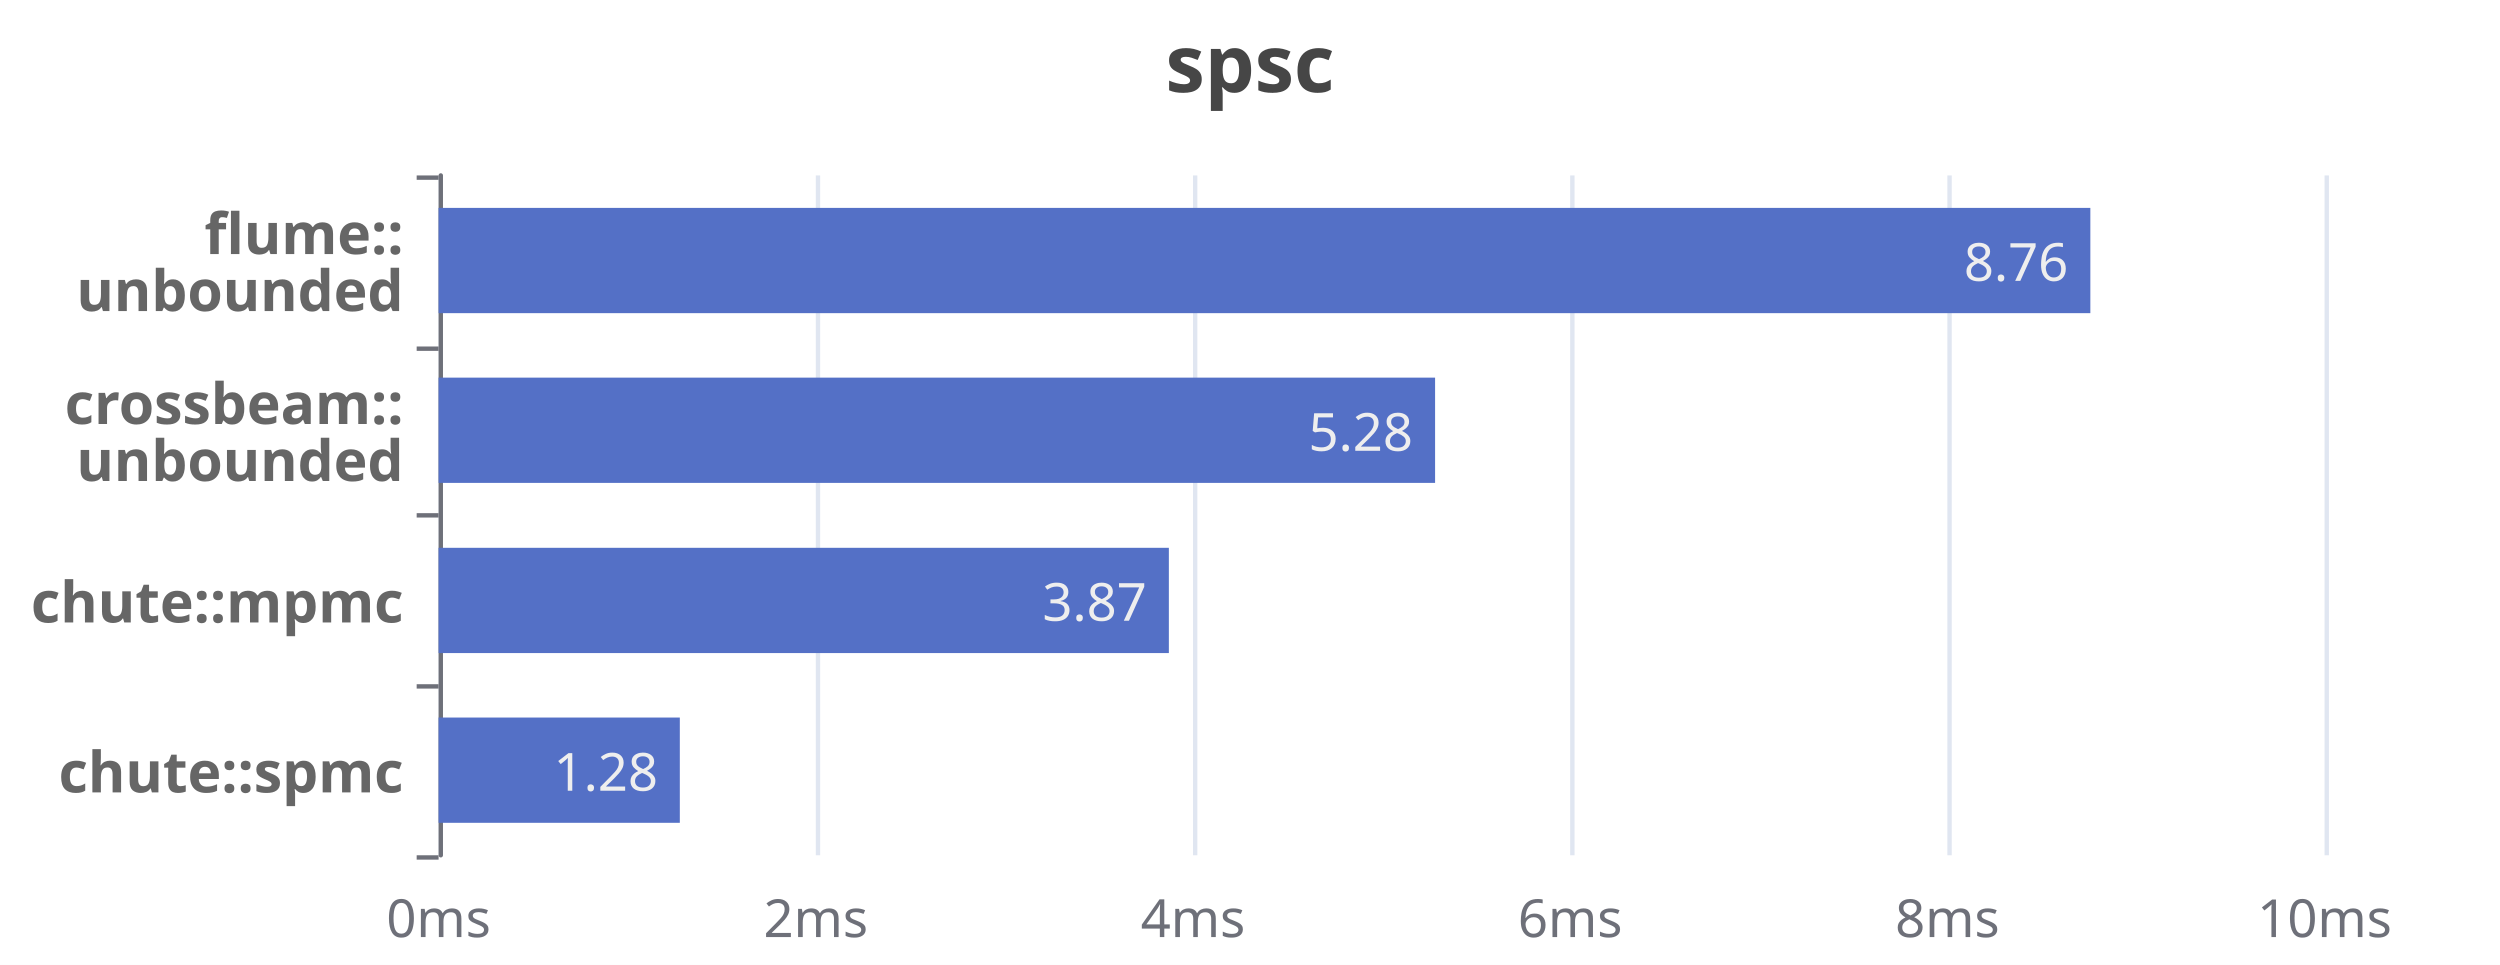
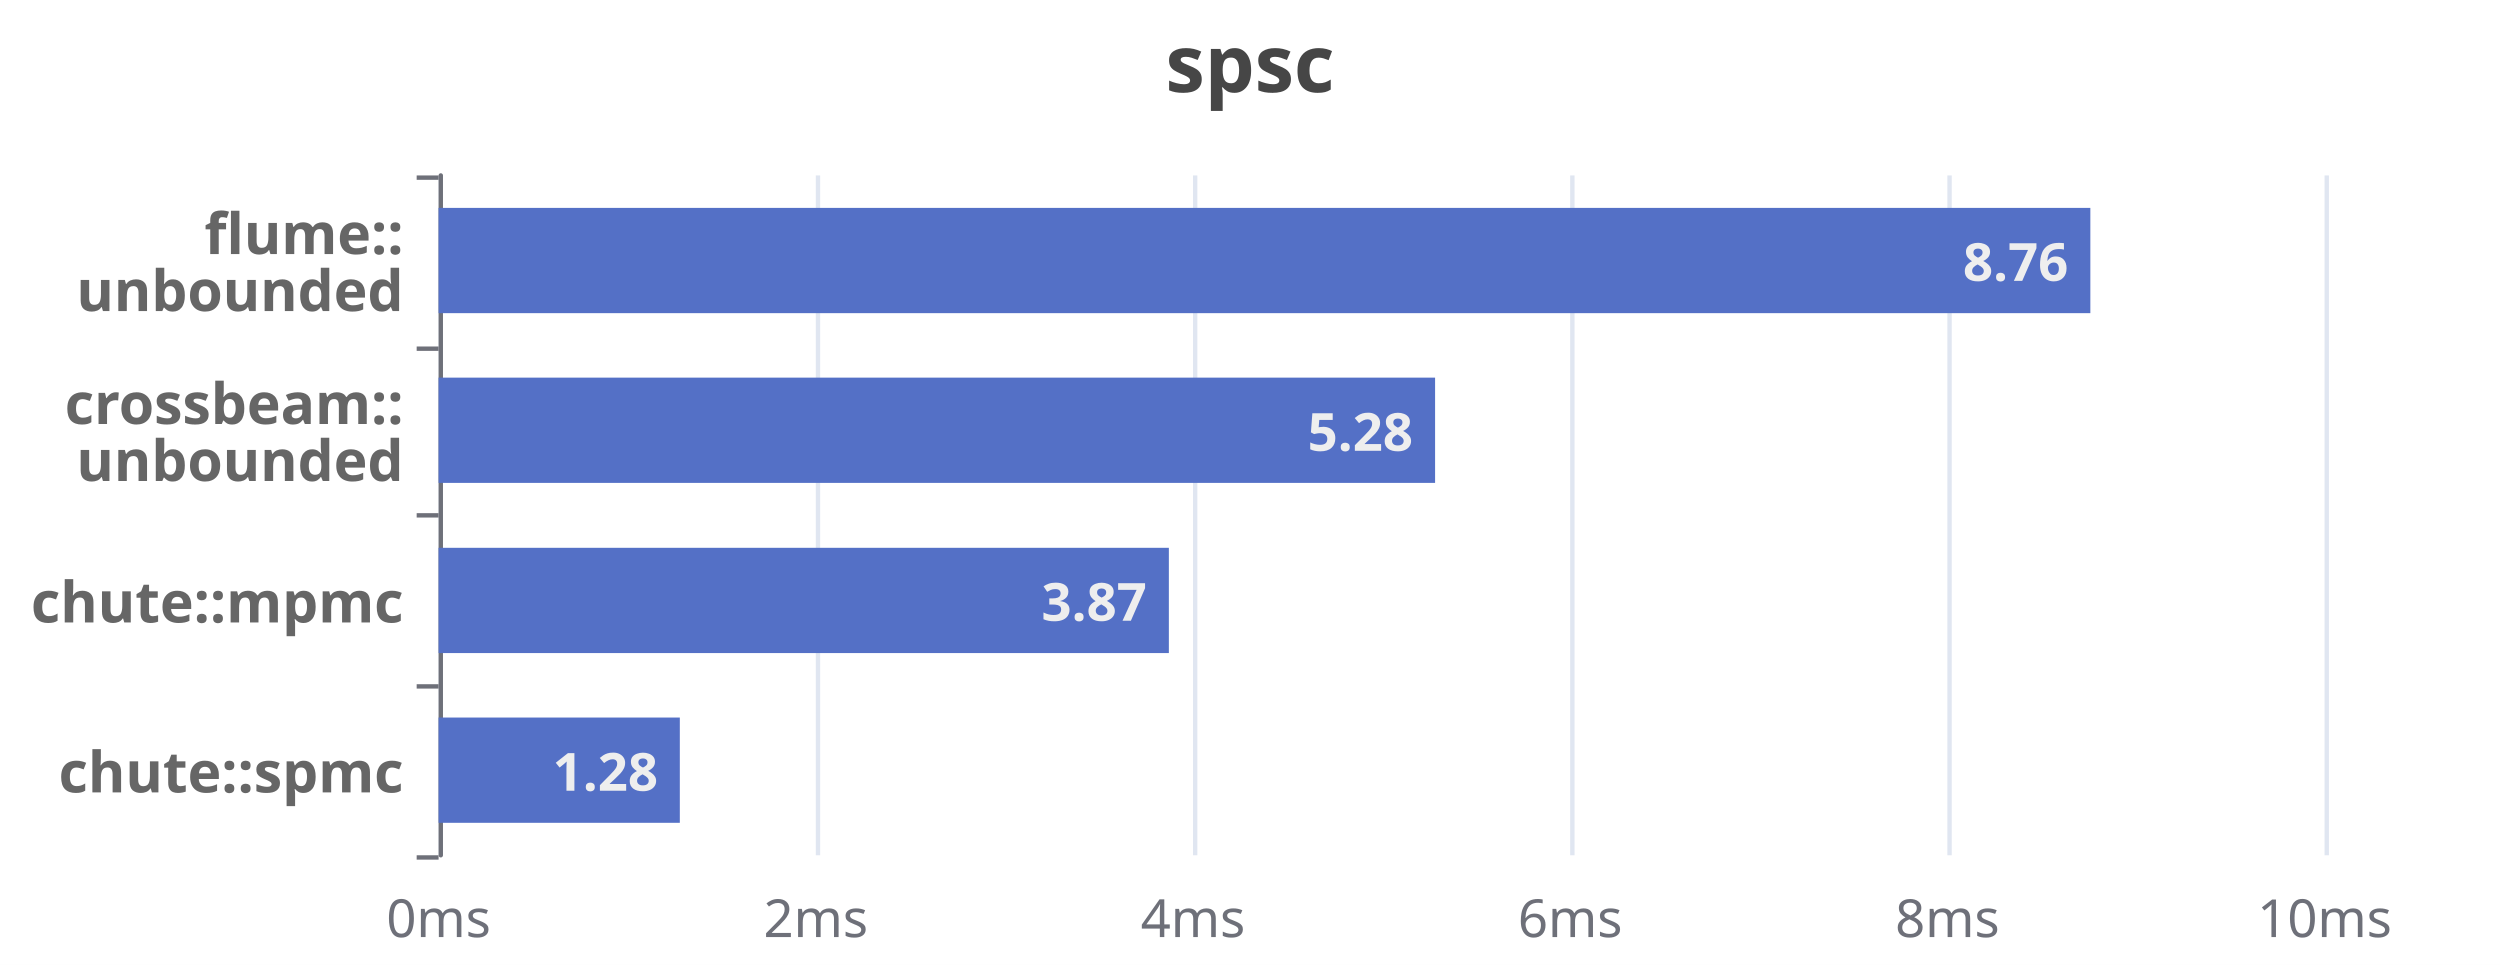
<svg xmlns="http://www.w3.org/2000/svg" width="570" height="220" version="1.1" baseProfile="full" viewBox="0 0 570 220">
  <rect width="570" height="220" x="0" y="0" fill="#FFFFFF" />
  <path d="M100.5 40L100.5 195" fill="transparent" stroke="#E0E6F1" class="zr0-cls-0" />
  <path d="M186.5 40L186.5 195" fill="transparent" stroke="#E0E6F1" class="zr0-cls-0" />
  <path d="M272.5 40L272.5 195" fill="transparent" stroke="#E0E6F1" class="zr0-cls-0" />
  <path d="M358.5 40L358.5 195" fill="transparent" stroke="#E0E6F1" class="zr0-cls-0" />
  <path d="M444.5 40L444.5 195" fill="transparent" stroke="#E0E6F1" class="zr0-cls-0" />
  <path d="M530.5 40L530.5 195" fill="transparent" stroke="#E0E6F1" class="zr0-cls-0" />
  <path d="M100.5 195L100.5 40" fill="transparent" stroke="#6E7079" stroke-linecap="round" class="zr0-cls-0" />
  <path d="M100 195.5L95 195.5" fill="transparent" stroke="#6E7079" class="zr0-cls-0" />
  <path d="M100 156.5L95 156.5" fill="transparent" stroke="#6E7079" class="zr0-cls-0" />
  <path d="M100 117.5L95 117.5" fill="transparent" stroke="#6E7079" class="zr0-cls-0" />
  <path d="M100 79.5L95 79.5" fill="transparent" stroke="#6E7079" class="zr0-cls-0" />
  <path d="M100 40.5L95 40.5" fill="transparent" stroke="#6E7079" class="zr0-cls-0" />
  <text dominant-baseline="central" text-anchor="end" style="font-size:13px;font-family:sans-serif;font-weight:bolder;" transform="translate(92 175.625)" fill="#666666">chute::spmc</text>
  <text dominant-baseline="central" text-anchor="end" style="font-size:13px;font-family:sans-serif;font-weight:bolder;" transform="translate(92 136.875)" fill="#666666">chute::mpmc</text>
  <text dominant-baseline="central" text-anchor="end" style="font-size:13px;font-family:sans-serif;font-weight:bolder;" y="-6.5" transform="translate(92 98.125)" fill="#666666">crossbeam::</text>
  <text dominant-baseline="central" text-anchor="end" style="font-size:13px;font-family:sans-serif;font-weight:bolder;" y="6.5" transform="translate(92 98.125)" fill="#666666">unbounded</text>
  <text dominant-baseline="central" text-anchor="end" style="font-size:13px;font-family:sans-serif;font-weight:bolder;" y="-6.5" transform="translate(92 59.375)" fill="#666666">flume::</text>
  <text dominant-baseline="central" text-anchor="end" style="font-size:13px;font-family:sans-serif;font-weight:bolder;" y="6.5" transform="translate(92 59.375)" fill="#666666">unbounded</text>
  <text dominant-baseline="central" text-anchor="middle" style="font-size:12px;font-family:sans-serif;" y="6" transform="translate(100 203)" fill="#6E7079">0ms</text>
  <text dominant-baseline="central" text-anchor="middle" style="font-size:12px;font-family:sans-serif;" y="6" transform="translate(186 203)" fill="#6E7079">2ms</text>
  <text dominant-baseline="central" text-anchor="middle" style="font-size:12px;font-family:sans-serif;" y="6" transform="translate(272 203)" fill="#6E7079">4ms</text>
  <text dominant-baseline="central" text-anchor="middle" style="font-size:12px;font-family:sans-serif;" y="6" transform="translate(358 203)" fill="#6E7079">6ms</text>
  <text dominant-baseline="central" text-anchor="middle" style="font-size:12px;font-family:sans-serif;" y="6" transform="translate(444 203)" fill="#6E7079">8ms</text>
  <text dominant-baseline="central" text-anchor="middle" style="font-size:12px;font-family:sans-serif;" y="6" transform="translate(530 203)" fill="#6E7079">10ms</text>
  <path d="M100 163.6l55 0l0 24l-55 0Z" fill="#5470c6" ecmeta_series_index="0" ecmeta_data_index="0" ecmeta_ssr_type="chart" class="zr0-cls-1" />
  <path d="M100 124.9l166.5 0l0 24l-166.5 0Z" fill="#5470c6" ecmeta_series_index="0" ecmeta_data_index="1" ecmeta_ssr_type="chart" class="zr0-cls-1" />
  <path d="M100 86.1l227.2 0l0 24l-227.2 0Z" fill="#5470c6" ecmeta_series_index="0" ecmeta_data_index="2" ecmeta_ssr_type="chart" class="zr0-cls-1" />
  <path d="M100 47.4l376.6 0l0 24l-376.6 0Z" fill="#5470c6" ecmeta_series_index="0" ecmeta_data_index="3" ecmeta_ssr_type="chart" class="zr0-cls-1" />
-   <text dominant-baseline="central" text-anchor="end" style="font-size:12px;font-family:sans-serif;" transform="translate(150.0236 175.625)" fill="#eee" stroke="#5470c6" stroke-width="2" paint-order="stroke" stroke-miterlimit="2">1.28</text>
-   <text dominant-baseline="central" text-anchor="end" style="font-size:12px;font-family:sans-serif;" transform="translate(261.4685 136.875)" fill="#eee" stroke="#5470c6" stroke-width="2" paint-order="stroke" stroke-miterlimit="2">3.87</text>
-   <text dominant-baseline="central" text-anchor="end" style="font-size:12px;font-family:sans-serif;" transform="translate(322.1505 98.125)" fill="#eee" stroke="#5470c6" stroke-width="2" paint-order="stroke" stroke-miterlimit="2">5.28</text>
-   <text dominant-baseline="central" text-anchor="end" style="font-size:12px;font-family:sans-serif;" transform="translate(471.5668 59.375)" fill="#eee" stroke="#5470c6" stroke-width="2" paint-order="stroke" stroke-miterlimit="2">8.76</text>
+   <text dominant-baseline="central" text-anchor="end" style="font-size:12px;font-family:sans-serif;font-weight:bold;" transform="translate(150.0236 175.625)" fill="#eee" stroke="#5470c6" stroke-width="2" paint-order="stroke" stroke-miterlimit="2">1.28</text>
+   <text dominant-baseline="central" text-anchor="end" style="font-size:12px;font-family:sans-serif;font-weight:bold;" transform="translate(261.4685 136.875)" fill="#eee" stroke="#5470c6" stroke-width="2" paint-order="stroke" stroke-miterlimit="2">3.87</text>
+   <text dominant-baseline="central" text-anchor="end" style="font-size:12px;font-family:sans-serif;font-weight:bold;" transform="translate(322.1505 98.125)" fill="#eee" stroke="#5470c6" stroke-width="2" paint-order="stroke" stroke-miterlimit="2">5.28</text>
+   <text dominant-baseline="central" text-anchor="end" style="font-size:12px;font-family:sans-serif;font-weight:bold;" transform="translate(471.5668 59.375)" fill="#eee" stroke="#5470c6" stroke-width="2" paint-order="stroke" stroke-miterlimit="2">8.76</text>
  <path d="M-5 -5l10 0l0 10l-10 0Z" transform="translate(285 215)" fill="rgb(0,0,0)" fill-opacity="0" stroke="#ccc" stroke-width="0" class="zr0-cls-0" />
  <path d="M-23.5 -5l47.1 0l0 28l-47.1 0Z" transform="translate(285 5)" fill="rgb(0,0,0)" fill-opacity="0" stroke="#ccc" stroke-width="0" class="zr0-cls-0" />
  <text dominant-baseline="central" text-anchor="middle" style="font-size:18px;font-family:sans-serif;font-weight:bold;" y="9" transform="translate(285 5)" fill="#464646">spsc</text>
  <style>
.zr0-cls-0:hover {
pointer-events:none;
}
.zr0-cls-1:hover {
cursor:pointer;
fill:rgba(92,123,217,1);
}



</style>
</svg>
